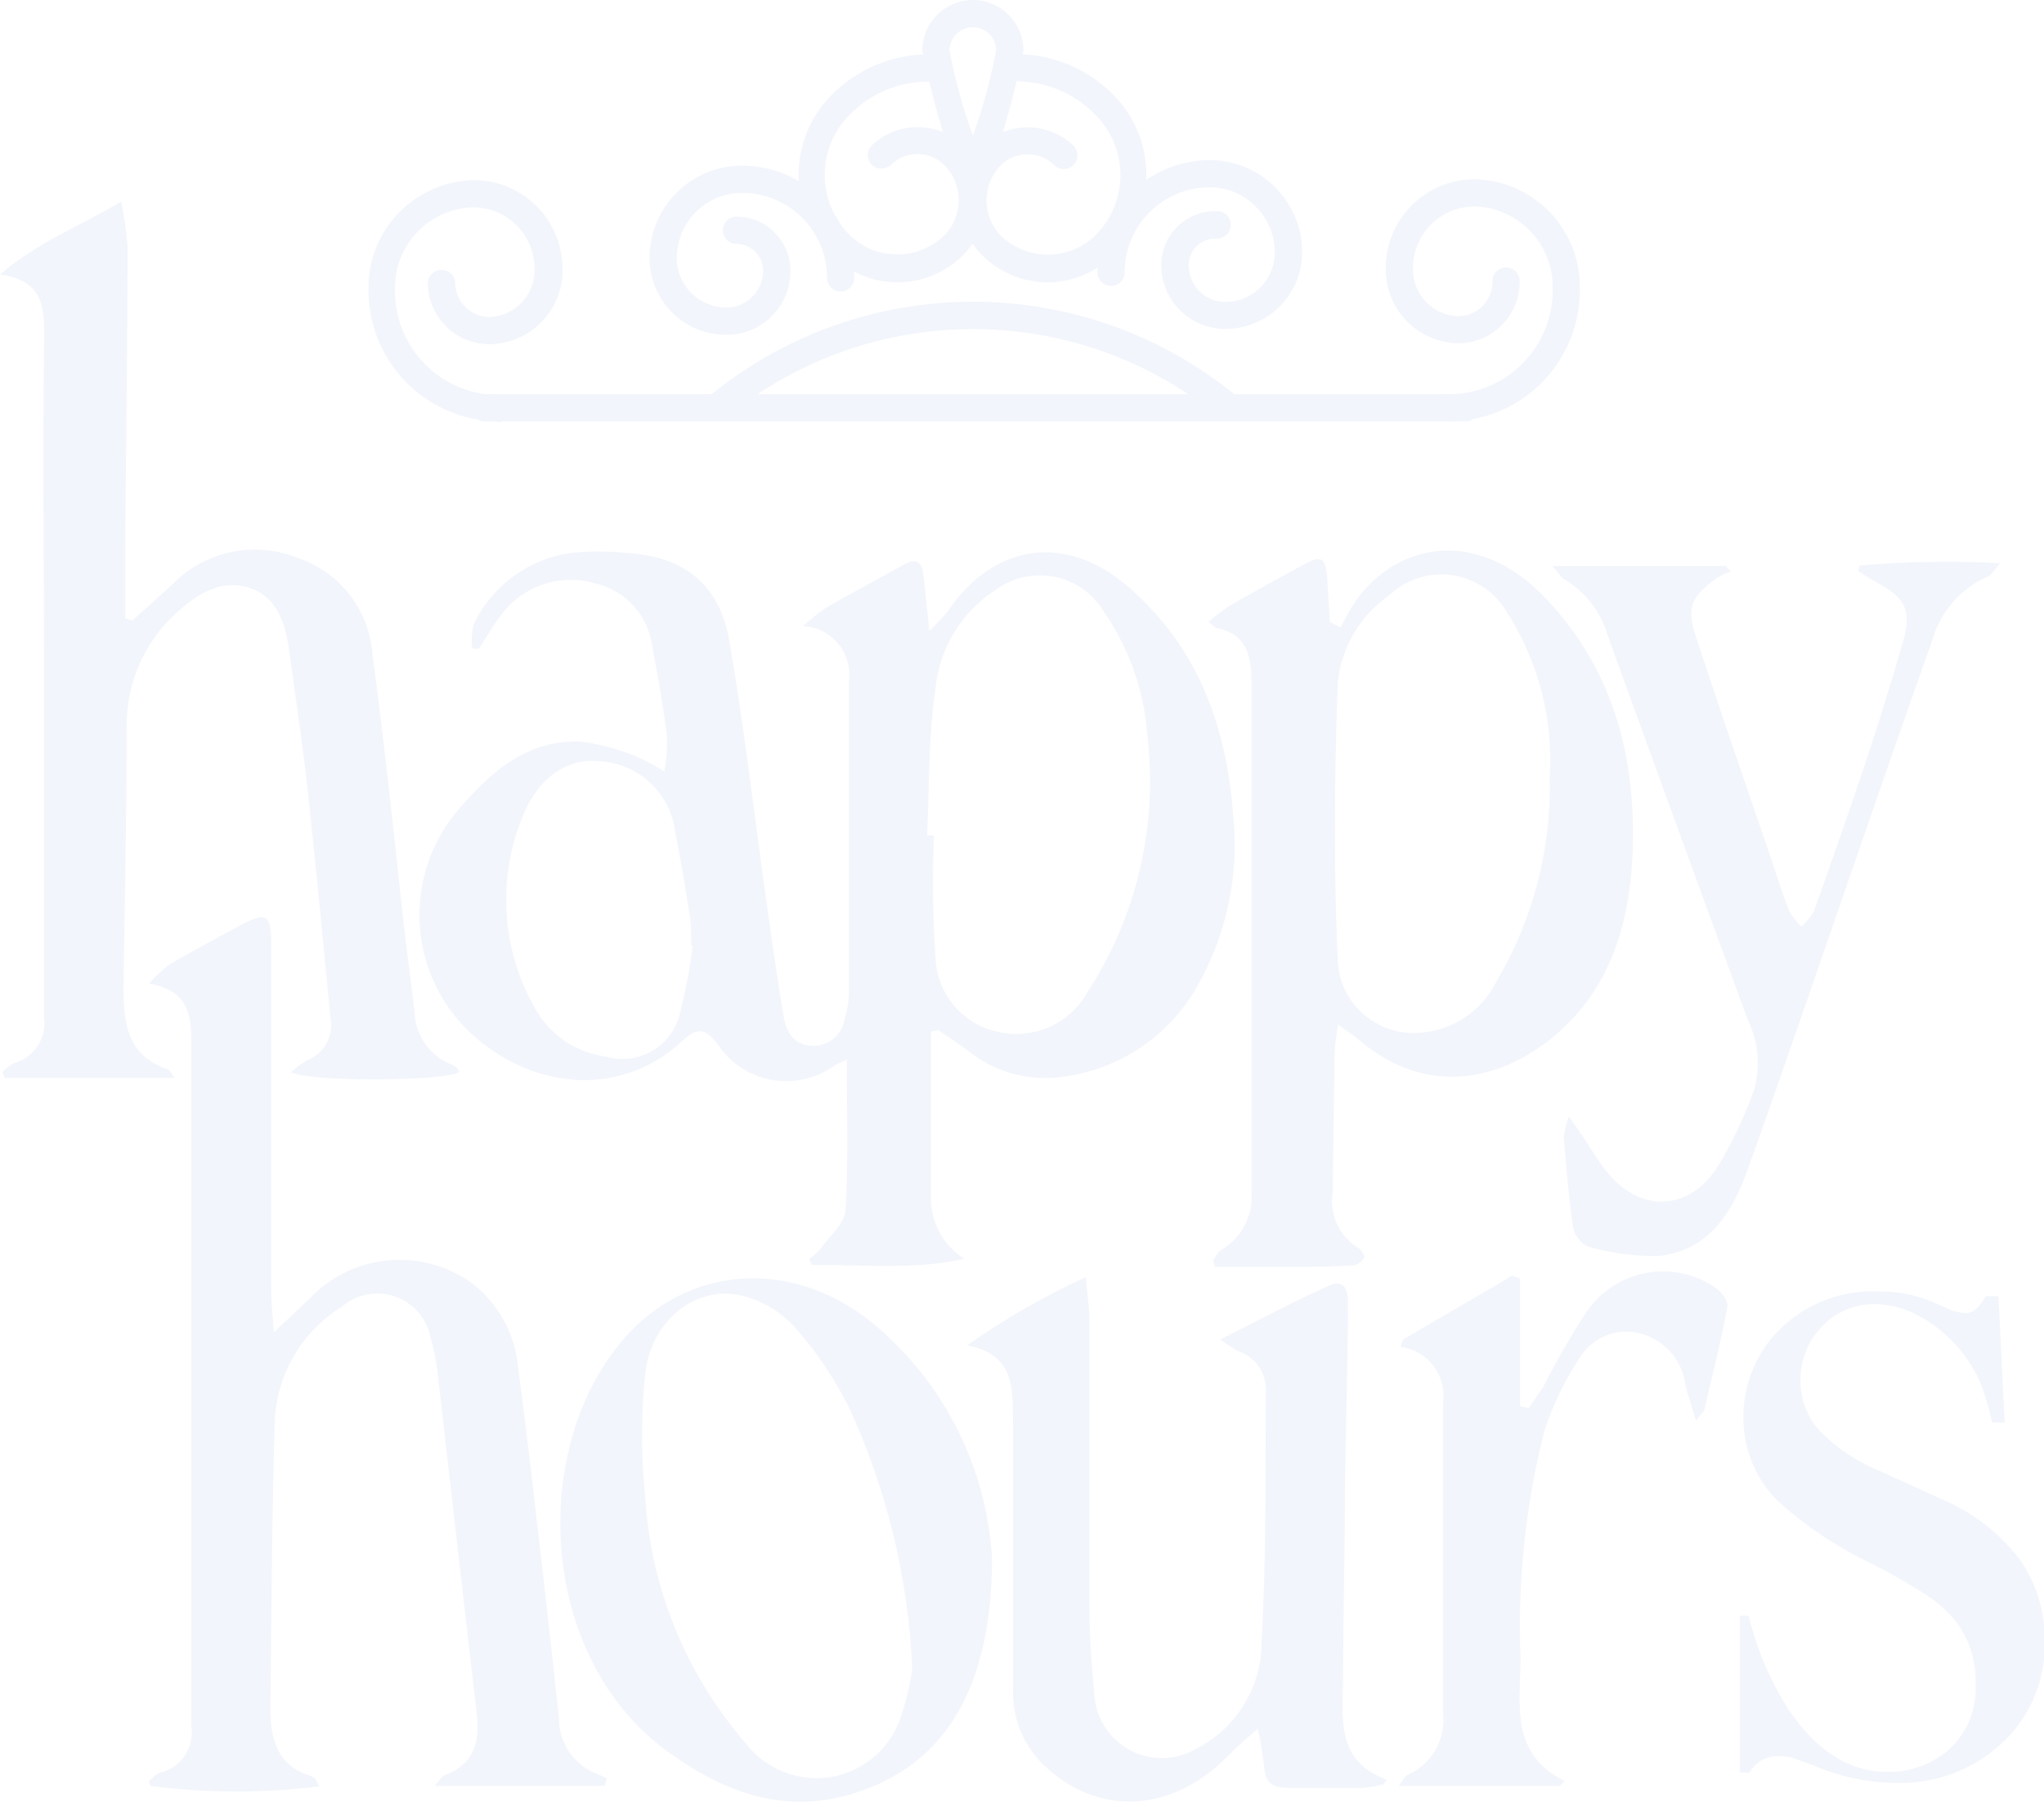
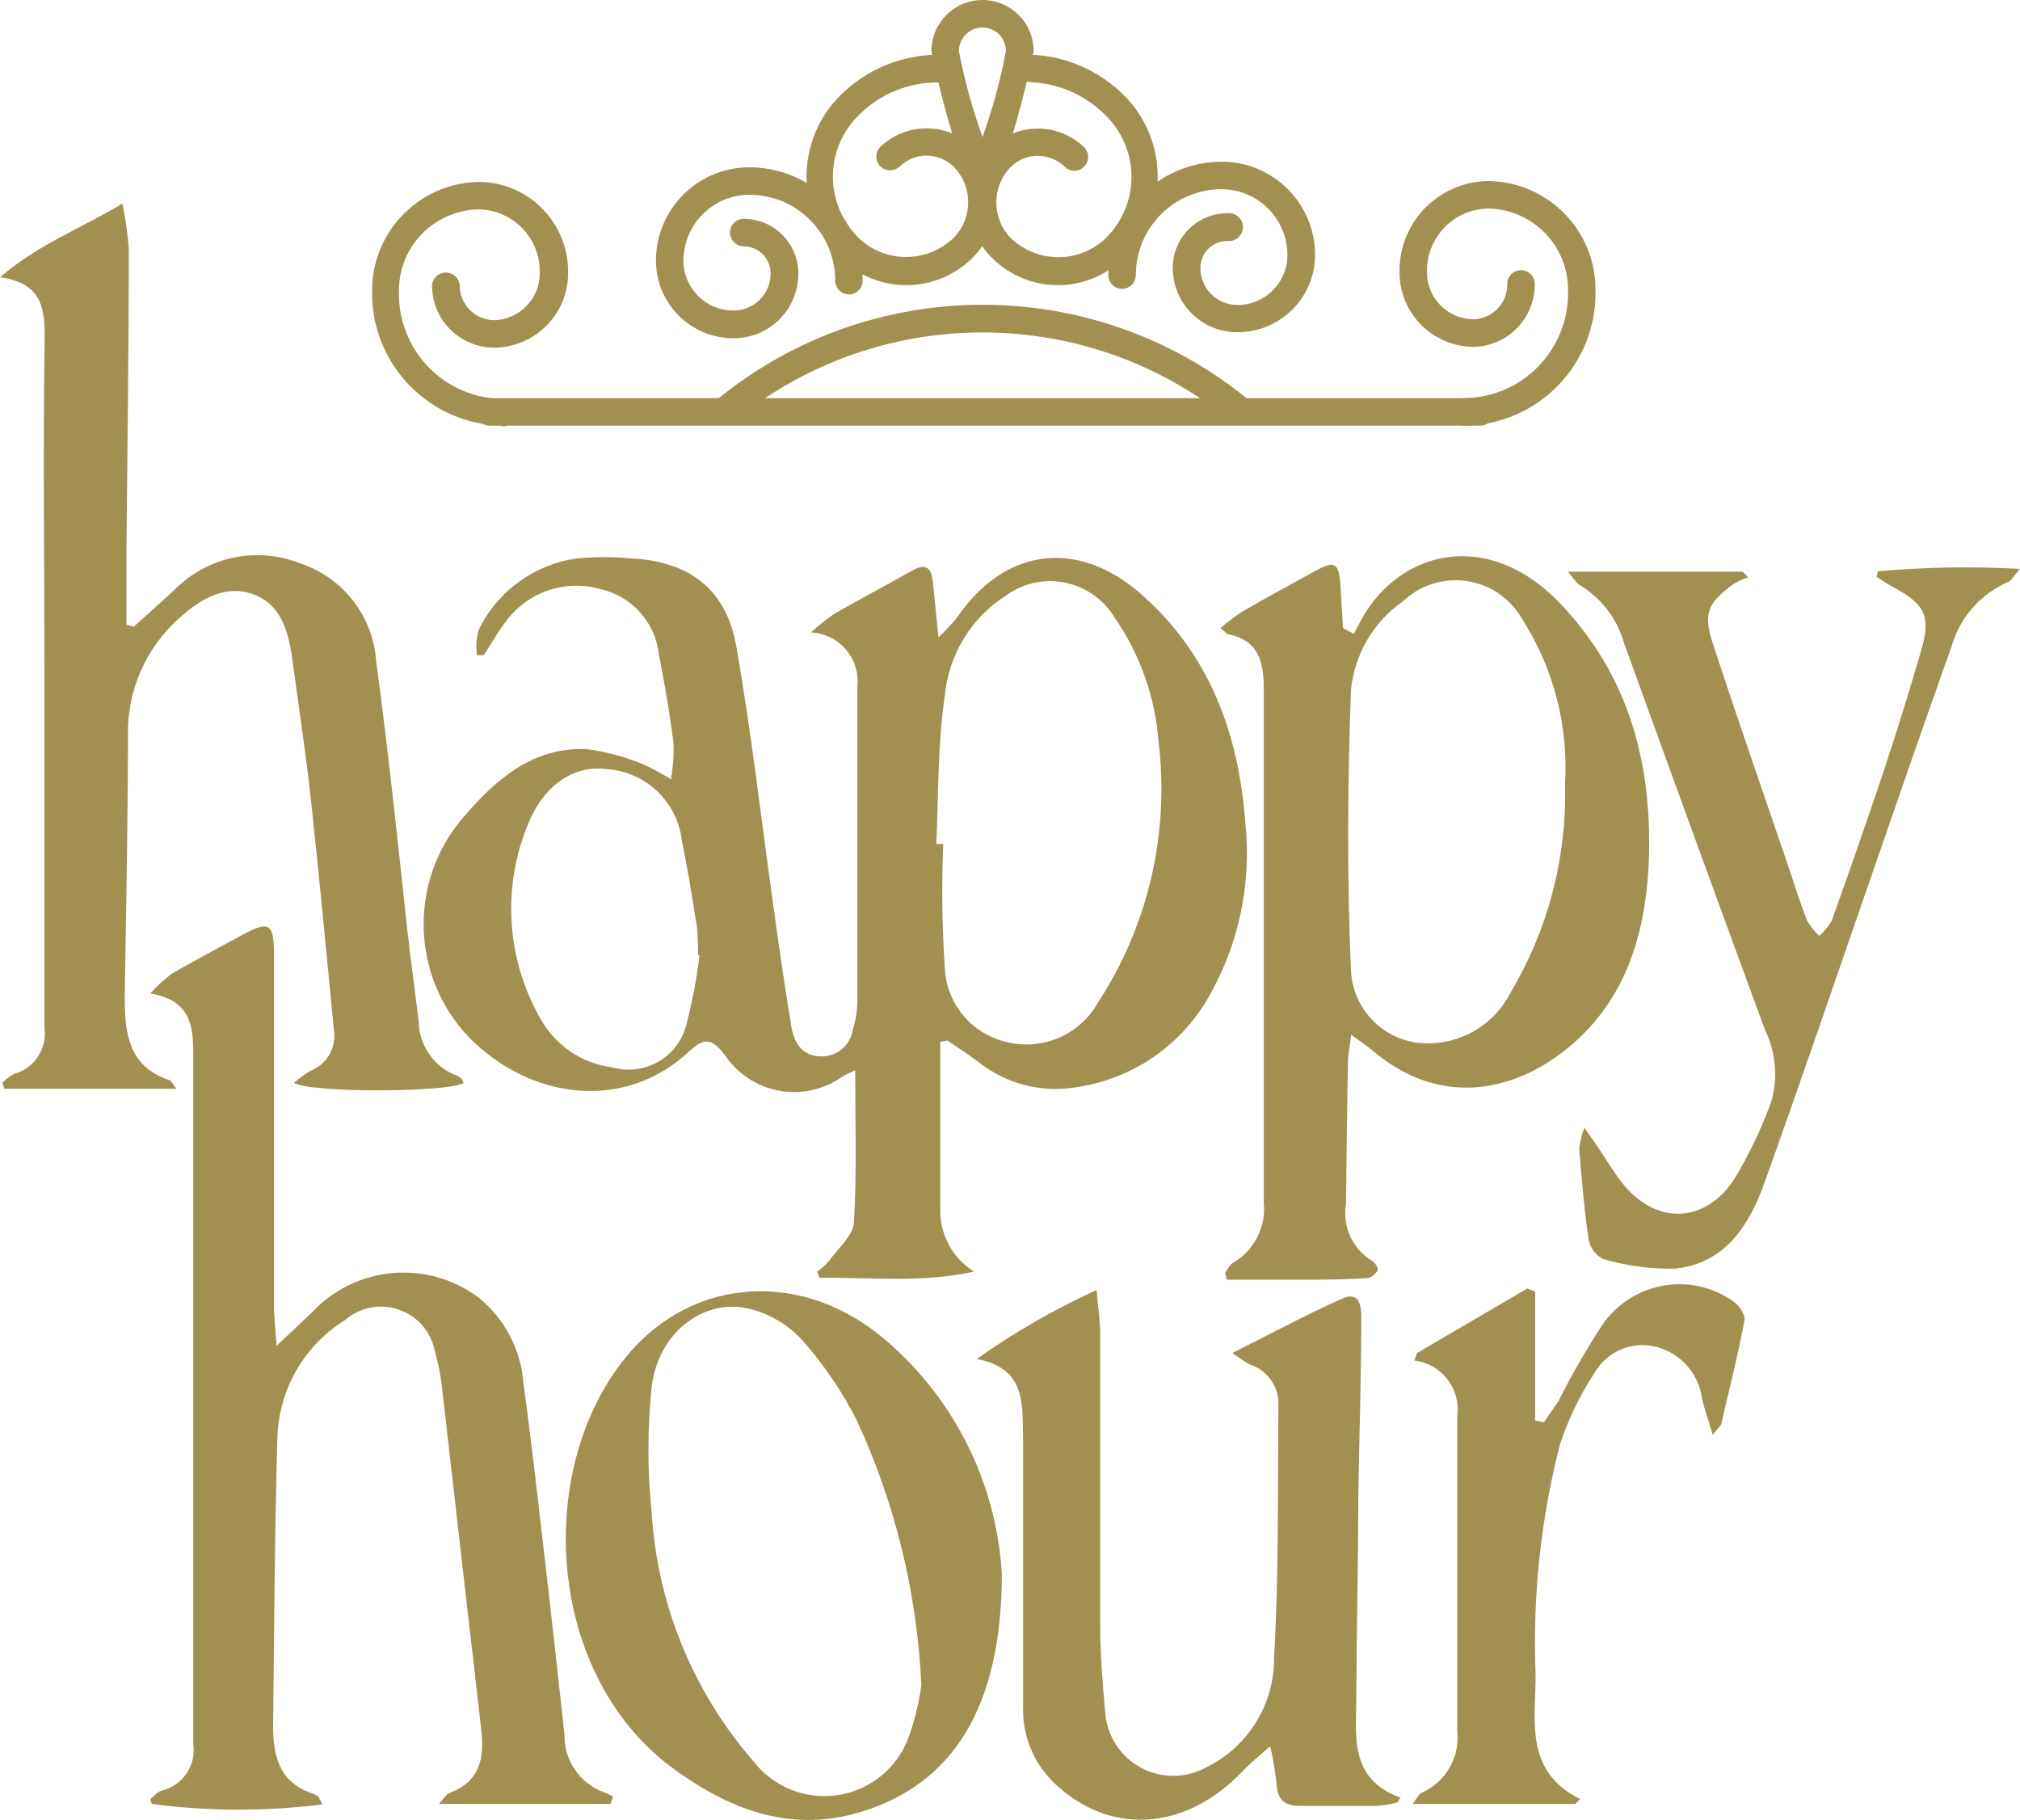
- <svg xmlns="http://www.w3.org/2000/svg" viewBox="0 0 96.14 84.74">
+ <svg xmlns="http://www.w3.org/2000/svg" viewBox="0 0 94.08 84.74">
  <defs>
-     <style>.cls-1{fill:#f2f5fb;}</style>
+     <style>.cls-1{fill:#a29051;}</style>
  </defs>
  <g id="Layer_2" data-name="Layer 2">
    <g id="Layer_1-2" data-name="Layer 1">
      <path class="cls-1" d="M45.36,59.21c-2.43.54-4.81.26-7.19.29l-.11-.28a3.49,3.49,0,0,0,.56-.52c.42-.58,1.11-1.16,1.15-1.77.14-2.32.06-4.66.06-7.09-.24.12-.43.19-.61.3a3.87,3.87,0,0,1-5.45-1c-.52-.67-.88-.92-1.63-.22-3.08,2.91-7.48,2.24-10.28-.6a7.62,7.62,0,0,1-.36-10.17c1.53-1.8,3.26-3.37,5.82-3.27a10.37,10.37,0,0,1,2.63.71,9.8,9.8,0,0,1,1.3.7,8.11,8.11,0,0,0,.12-1.69c-.18-1.4-.42-2.79-.69-4.17a3.5,3.5,0,0,0-2.72-3,4.06,4.06,0,0,0-4.33,1.42c-.41.51-.73,1.1-1.1,1.66l-.32,0a3,3,0,0,1,.08-1.17A6,6,0,0,1,26.89,26a13.8,13.8,0,0,1,2.49,0c2.74.14,4.45,1.43,4.92,4.13.71,4.07,1.17,8.18,1.75,12.27.25,1.81.51,3.62.81,5.42.13.75.5,1.35,1.37,1.37a1.46,1.46,0,0,0,1.49-1.25,4.5,4.5,0,0,0,.21-1.32c0-4.87,0-9.75,0-14.63a2.28,2.28,0,0,0-2.16-2.54,10.17,10.17,0,0,1,1.07-.86c1.2-.69,2.42-1.33,3.61-2,.67-.39.93-.17,1,.53s.15,1.5.26,2.56a11.08,11.08,0,0,0,.86-.92c2.18-3.21,5.54-3.7,8.49-1.17,3.26,2.81,4.63,6.55,4.94,10.72a13.45,13.45,0,0,1-1.78,8.24,8.49,8.49,0,0,1-6.12,4.08,5.76,5.76,0,0,1-4.53-1.18c-.48-.36-1-.7-1.45-1l-.33.07V51.8c0,1.54,0,3.08,0,4.62A3.35,3.35,0,0,0,45.36,59.21ZM43.61,39.3h.32A53.4,53.4,0,0,0,44,45a3.71,3.71,0,0,0,2.84,3.51,3.82,3.82,0,0,0,4.3-1.83,18.18,18.18,0,0,0,2.82-12.12,11.65,11.65,0,0,0-2.06-5.82,3.5,3.5,0,0,0-5.06-1A6.24,6.24,0,0,0,44,32.41C43.67,34.68,43.71,37,43.61,39.3Zm-11,5.18-.1,0c0-.58,0-1.16-.12-1.73-.18-1.2-.39-2.4-.63-3.59a3.78,3.78,0,0,0-3.54-3.35c-1.46-.18-2.85.7-3.6,2.5a10.3,10.3,0,0,0,.52,9.07,4.48,4.48,0,0,0,3.37,2.32A2.78,2.78,0,0,0,32,47.58,24.82,24.82,0,0,0,32.58,44.48Z" />
      <path class="cls-1" d="M8.21,50.7h-8l-.1-.28A2.17,2.17,0,0,1,.67,50a1.94,1.94,0,0,0,1.4-2.14c0-5.35,0-10.71,0-16.06S2,21,2.08,15.62c0-1.36-.2-2.45-2.08-2.71,1.81-1.55,3.73-2.25,5.7-3.43A15.53,15.53,0,0,1,6,11.58c0,4.65-.07,9.3-.11,14,0,1.17,0,2.34,0,3.51l.34.09c.63-.57,1.27-1.13,1.89-1.71A5.42,5.42,0,0,1,14,26.24a5.17,5.17,0,0,1,3.52,4.54c.56,4.16,1,8.34,1.45,12.51.16,1.43.36,2.86.53,4.29a2.74,2.74,0,0,0,1.79,2.51.63.63,0,0,1,.23.17.44.44,0,0,1,.07.17c-.67.43-7,.48-7.9,0a4.69,4.69,0,0,1,.75-.56,1.75,1.75,0,0,0,1.11-1.93c-.35-3.6-.69-7.21-1.08-10.8-.24-2.17-.57-4.32-.86-6.48-.18-1.29-.54-2.55-1.85-3s-2.45.25-3.44,1.15a7.1,7.1,0,0,0-2.36,5.39c0,4.07-.09,8.14-.15,12.21,0,1.7.16,3.23,2.06,3.88C7.91,50.26,8,50.37,8.21,50.7Z" />
      <path class="cls-1" d="M28.44,84h-8c.27-.29.35-.46.48-.51,1.48-.54,1.65-1.7,1.49-3q-.9-7.78-1.79-15.58a11.14,11.14,0,0,0-.37-2,2.55,2.55,0,0,0-4.18-1.44,6.65,6.65,0,0,0-3.15,5.46c-.13,4.49-.15,9-.2,13.47,0,1.41.32,2.63,1.86,3.12a.79.79,0,0,1,.25.15s.06.1.19.35A31.06,31.06,0,0,1,7.07,84L7,83.78c.17-.14.33-.35.52-.4A1.94,1.94,0,0,0,9,81.2c0-2.44,0-4.88,0-7.31,0-8.28,0-16.56,0-24.84,0-1.33-.15-2.47-2-2.79a7.45,7.45,0,0,1,1-.92c1.11-.64,2.24-1.24,3.37-1.85s1.37-.46,1.39.77c0,2.37,0,4.74,0,7.12,0,3.14,0,6.29,0,9.43,0,.53.07,1.06.12,1.86l1.64-1.55a5.83,5.83,0,0,1,7.78-.69,5.66,5.66,0,0,1,2.08,4c.38,2.73.68,5.47,1,8.21s.61,5.41.91,8.12a2.8,2.8,0,0,0,1.82,2.69,4.28,4.28,0,0,1,.44.2Z" />
      <path class="cls-1" d="M63.05,29.51l.36-.67c1.78-3.23,6-4.34,9.44-.54C76,31.71,77,35.87,76.78,40.4c-.19,3.16-1.06,6.08-3.57,8.24s-6,3-9.2.35c-.28-.25-.6-.45-1.08-.81-.06.53-.14.89-.15,1.25q-.06,3.32-.09,6.63a2.58,2.58,0,0,0,1.2,2.64c.14.08.32.35.28.43a.69.69,0,0,1-.46.38c-.8.06-1.6.07-2.4.08H57.14l-.08-.32c.12-.16.21-.38.37-.47A2.91,2.91,0,0,0,58.86,56q0-9.48,0-19c0-1.64,0-3.27,0-4.91,0-1.23-.21-2.24-1.61-2.55-.11,0-.2-.14-.41-.29a9.52,9.52,0,0,1,1-.76c1.14-.66,2.29-1.29,3.45-1.92.88-.48,1.07-.36,1.14.68l.12,2Zm9.84,7a12.8,12.8,0,0,0-2-7.69A3.56,3.56,0,0,0,65.34,28a5.72,5.72,0,0,0-2.42,4.13c-.16,4.34-.19,8.71,0,13.05a3.56,3.56,0,0,0,3.75,3.4,4.32,4.32,0,0,0,3.7-2.39A18,18,0,0,0,72.89,36.54Z" />
      <path class="cls-1" d="M57.4,63c1.85-.93,3.45-1.79,5.11-2.53.78-.35.9.29.89.9,0,2.82-.1,5.65-.14,8.47,0,3-.08,6.09-.09,9.14,0,1.83-.37,3.84,2.06,4.73l-.15.22a6.16,6.16,0,0,1-.94.16c-1.19,0-2.38,0-3.56,0-.8,0-1.08-.3-1.12-1a17.87,17.87,0,0,0-.3-1.78c-.44.39-.9.76-1.3,1.18-2.58,2.7-6,3-8.57.71a4.72,4.72,0,0,1-1.64-3.75q0-6,0-12V67.1c-.05-1.6.22-3.37-2.16-3.82a34.1,34.1,0,0,1,5.58-3.21c.07.79.17,1.41.17,2,0,4.49,0,9,0,13.48,0,1.37.1,2.75.23,4.12a3.18,3.18,0,0,0,4.74,2.61,5.63,5.63,0,0,0,3.13-5.08c.22-3.9.17-7.82.2-11.73a1.91,1.91,0,0,0-1.33-1.93A6.24,6.24,0,0,1,57.4,63Z" />
      <path class="cls-1" d="M46.66,73.29c0,6.2-2.29,9.76-6.5,11.06-3.19,1-6,0-8.6-1.85-6.14-4.3-6.72-14-2.43-19.28,3.1-3.84,8.4-4.16,12.3-.66A15.51,15.51,0,0,1,46.66,73.29Zm-3.75,5.18a32.91,32.91,0,0,0-3-12.32,17.92,17.92,0,0,0-2.52-3.72A5,5,0,0,0,35.12,61c-2.23-.68-4.47,1-4.77,3.59a28.5,28.5,0,0,0,0,5.84A19.46,19.46,0,0,0,35.08,82a4.18,4.18,0,0,0,7.26-1.16A12.09,12.09,0,0,0,42.91,78.47Z" />
      <path class="cls-1" d="M87.46,26.6a46.49,46.49,0,0,1,6.62-.11c-.33.37-.42.57-.57.62a4.65,4.65,0,0,0-2.62,3c-1.25,3.5-2.46,7-3.68,10.53-1.66,4.79-3.29,9.58-5,14.35-.71,2-1.8,3.81-4.15,4.08a11,11,0,0,1-3.38-.44,1.27,1.27,0,0,1-.69-.91c-.21-1.4-.32-2.8-.44-4.21a4,4,0,0,1,.24-1l.65.93c.35.53.68,1.08,1.07,1.59,1.54,2,3.87,2,5.26-.12a20.17,20.17,0,0,0,1.73-3.63A4.64,4.64,0,0,0,82.22,48q-3.31-9-6.59-18.08a4.61,4.61,0,0,0-2.06-2.68c-.15-.08-.24-.26-.55-.62h8.14l.26.26a3.34,3.34,0,0,0-.69.32c-1.23.91-1.42,1.37-.93,2.85,1.13,3.44,2.32,6.86,3.49,10.29.28.85.55,1.71.88,2.54a3.31,3.31,0,0,0,.56.7,3.08,3.08,0,0,0,.58-.7c.83-2.33,1.65-4.66,2.43-7,.62-1.85,1.19-3.72,1.74-5.6.46-1.55.17-2.15-1.22-2.89-.3-.16-.57-.35-.86-.53Z" />
      <path class="cls-1" d="M73.37,84H65.79c.2-.26.28-.46.42-.52a2.81,2.81,0,0,0,1.66-2.9c0-4.87,0-9.75,0-14.63a2.3,2.3,0,0,0-2-2.6L66,63l5.13-3,.37.14v6l.41.09c.22-.34.47-.68.68-1a36.26,36.26,0,0,1,2-3.48,4.35,4.35,0,0,1,6.13-1.16c.26.18.58.62.53.88-.3,1.6-.7,3.19-1.07,4.77,0,.14-.17.25-.41.58-.2-.69-.38-1.18-.5-1.69a2.86,2.86,0,0,0-2.08-2.4,2.57,2.57,0,0,0-2.92,1.19,14,14,0,0,0-1.62,3.35A37.2,37.2,0,0,0,71.52,78c0,2.12-.54,4.47,2.07,5.77Z" />
-       <path class="cls-1" d="M81.83,83.36V76h.42a14.62,14.62,0,0,0,1.83,4.34q2,3,4.69,3a4.31,4.31,0,0,0,2.84-1,3.84,3.84,0,0,0,1.31-3.11A4.59,4.59,0,0,0,92,76.27a5.91,5.91,0,0,0-1.32-1.2A28.18,28.18,0,0,0,88,73.53a18.3,18.3,0,0,1-4.38-2.93A5.49,5.49,0,0,1,82,66.73a5.78,5.78,0,0,1,1.57-4.06,6.23,6.23,0,0,1,4.79-1.93,6.56,6.56,0,0,1,2.48.47l.89.39a2,2,0,0,0,.73.16c.33,0,.65-.26.94-.79H94l.29,5.94H93.7a11.42,11.42,0,0,0-.61-2,6.65,6.65,0,0,0-2.8-3,4.46,4.46,0,0,0-2.11-.57,3.35,3.35,0,0,0-2.49,1.06,3.59,3.59,0,0,0-1,2.6,3.41,3.41,0,0,0,.92,2.32,8.34,8.34,0,0,0,2.86,1.89l2.76,1.26a9.09,9.09,0,0,1,3.71,2.8,6.46,6.46,0,0,1,1.23,3.94,6.26,6.26,0,0,1-1.78,4.56,7,7,0,0,1-5.23,2.09,9.89,9.89,0,0,1-3.51-.68c-.76-.3-1.23-.47-1.38-.51a2.06,2.06,0,0,0-.6-.07,1.51,1.51,0,0,0-1.39.79Z" />
      <path class="cls-1" d="M34.16,15.41a3.28,3.28,0,0,1-3.27-3.27,4,4,0,0,1,4-4,4.94,4.94,0,0,1,4.94,4.94.3.3,0,0,1-.3.3.31.31,0,0,1-.31-.3A4.34,4.34,0,0,0,34.9,8.73a3.41,3.41,0,0,0-3.4,3.41,2.66,2.66,0,0,0,2.66,2.66,2.07,2.07,0,0,0,2.07-2.07,1.59,1.59,0,0,0-1.59-1.59.31.31,0,1,1,0-.61,2.21,2.21,0,0,1,2.2,2.2A2.68,2.68,0,0,1,34.16,15.41Z" />
      <path class="cls-1" d="M34.16,15.75a3.61,3.61,0,0,1-3.61-3.61A4.35,4.35,0,0,1,34.9,7.79a5.29,5.29,0,0,1,5.28,5.28.64.64,0,0,1-1.28,0,4,4,0,0,0-4-4,3.08,3.08,0,0,0-3.07,3.07,2.33,2.33,0,0,0,2.33,2.32,1.72,1.72,0,0,0,1.73-1.73,1.26,1.26,0,0,0-1.25-1.26.64.64,0,1,1,0-1.28,2.54,2.54,0,0,1,2.54,2.54A3,3,0,0,1,34.16,15.75Z" />
      <path class="cls-1" d="M42.23,12.94a4,4,0,0,1-2.87-1.19,5,5,0,0,1,0-7.06,6.09,6.09,0,0,1,4.36-1.81.31.31,0,1,1,0,.61,5.53,5.53,0,0,0-3.93,1.63,4.37,4.37,0,0,0,0,6.2,3.45,3.45,0,0,0,4.88,0,2.69,2.69,0,0,0,0-3.81,2.1,2.1,0,0,0-1.49-.62,2.07,2.07,0,0,0-1.48.62.3.3,0,1,1-.43-.43,2.69,2.69,0,0,1,3.83,0,3.3,3.3,0,0,1,0,4.67A4,4,0,0,1,42.23,12.94Z" />
      <path class="cls-1" d="M42.23,13.28A4.38,4.38,0,0,1,39.12,12a5.34,5.34,0,0,1,0-7.54,6.46,6.46,0,0,1,4.6-1.91.65.65,0,0,1,0,1.29A5.16,5.16,0,0,0,40,5.36a4,4,0,0,0,0,5.73,3.2,3.2,0,0,0,4.4,0,2.34,2.34,0,0,0,.69-1.67,2.3,2.3,0,0,0-.69-1.67,1.79,1.79,0,0,0-2.49,0,.67.67,0,0,1-.91,0,.65.65,0,0,1,0-.91,3.12,3.12,0,0,1,4.31,0,3.66,3.66,0,0,1,0,5.15A4.38,4.38,0,0,1,42.23,13.28Z" />
      <path class="cls-1" d="M57.62,15.13a2.68,2.68,0,0,1-2.68-2.68,2.21,2.21,0,0,1,2.2-2.2.31.31,0,1,1,0,.61,1.59,1.59,0,0,0-1.59,1.59,2.07,2.07,0,0,0,2.07,2.07,2.66,2.66,0,0,0,2.66-2.66,3.41,3.41,0,0,0-3.4-3.41,4.35,4.35,0,0,0-4.34,4.34.3.3,0,0,1-.6,0,4.94,4.94,0,0,1,4.94-4.94,4,4,0,0,1,4,4A3.28,3.28,0,0,1,57.62,15.13Z" />
      <path class="cls-1" d="M57.62,15.47a3,3,0,0,1-3-3,2.54,2.54,0,0,1,2.54-2.54.65.65,0,1,1,0,1.29,1.25,1.25,0,0,0-1.25,1.25,1.72,1.72,0,0,0,1.73,1.73,2.32,2.32,0,0,0,2.32-2.32,3.07,3.07,0,0,0-3.06-3.07,4,4,0,0,0-4,4,.64.64,0,0,1-1.28,0,5.29,5.29,0,0,1,5.28-5.28,4.35,4.35,0,0,1,4.35,4.35A3.61,3.61,0,0,1,57.62,15.47Z" />
      <path class="cls-1" d="M49.29,12.94a4,4,0,0,1-2.87-1.19,3.3,3.3,0,0,1,0-4.67,2.69,2.69,0,0,1,3.83,0,.3.3,0,0,1-.43.43,2.07,2.07,0,0,0-1.48-.62,2.1,2.1,0,0,0-1.49.62,2.7,2.7,0,0,0,0,3.81,3.45,3.45,0,0,0,4.88,0,4.37,4.37,0,0,0,0-6.2A5.49,5.49,0,0,0,48.05,3.5a.3.3,0,0,1-.29-.32.3.3,0,0,1,.32-.29,6.15,6.15,0,0,1,4.08,1.8,5,5,0,0,1,0,7.06A4,4,0,0,1,49.29,12.94Z" />
      <path class="cls-1" d="M49.29,13.28A4.36,4.36,0,0,1,46.19,12a3.63,3.63,0,0,1,0-5.15,3.11,3.11,0,0,1,4.3,0,.64.64,0,0,1-.91.91,1.79,1.79,0,0,0-2.49,0,2.37,2.37,0,0,0,0,3.34,3.2,3.2,0,0,0,4.4,0,4,4,0,0,0,0-5.73A5.18,5.18,0,0,0,48,3.83a.64.64,0,1,1,.07-1.28,6.47,6.47,0,0,1,4.29,1.9,5.34,5.34,0,0,1,0,7.54A4.36,4.36,0,0,1,49.29,13.28Z" />
      <path class="cls-1" d="M33.74,19.45a.31.31,0,0,1-.23-.11.3.3,0,0,1,0-.43,19.21,19.21,0,0,1,24.42,0,.31.31,0,0,1,.05.43.3.3,0,0,1-.43,0,18.61,18.61,0,0,0-23.65,0A.31.31,0,0,1,33.74,19.45Z" />
      <path class="cls-1" d="M33.74,19.79a.64.64,0,0,1-.4-1.14,19.54,19.54,0,0,1,24.85,0,.66.66,0,0,1,.23.43.63.63,0,0,1-.58.7.63.63,0,0,1-.47-.14,18.28,18.28,0,0,0-23.22,0A.66.66,0,0,1,33.74,19.79Z" />
      <path class="cls-1" d="M23.42,19.48a5.84,5.84,0,0,1-5.76-5.9A4.74,4.74,0,0,1,22.33,8.8a3.85,3.85,0,0,1,3.79,3.89A3.14,3.14,0,0,1,23,15.86a2.58,2.58,0,0,1-2.54-2.6.31.31,0,0,1,.61,0,2,2,0,0,0,1.93,2,2.52,2.52,0,0,0,2.48-2.56,3.24,3.24,0,0,0-3.18-3.28,4.12,4.12,0,0,0-4.06,4.17,5.23,5.23,0,0,0,5.15,5.3.3.3,0,1,1,0,.6Z" />
      <path class="cls-1" d="M23.42,19.82a6.17,6.17,0,0,1-6.09-6.24,5.06,5.06,0,0,1,5-5.11,4.18,4.18,0,0,1,4.13,4.22A3.47,3.47,0,0,1,23,16.19a2.9,2.9,0,0,1-2.88-2.93.65.65,0,0,1,1.29,0A1.62,1.62,0,0,0,23,14.91a2.19,2.19,0,0,0,2.14-2.22,2.89,2.89,0,0,0-2.84-2.94,3.78,3.78,0,0,0-3.72,3.83,4.89,4.89,0,0,0,4.81,5,.64.64,0,1,1,0,1.28Z" />
      <path class="cls-1" d="M68.22,19.48a.3.3,0,1,1,0-.6,5.23,5.23,0,0,0,5.14-5.3,4.12,4.12,0,0,0-4-4.17,3.24,3.24,0,0,0-3.19,3.28,2.53,2.53,0,0,0,2.49,2.56,2,2,0,0,0,1.93-2,.29.29,0,0,1,.3-.3.3.3,0,0,1,.31.3,2.58,2.58,0,0,1-2.54,2.6,3.13,3.13,0,0,1-3.09-3.17A3.85,3.85,0,0,1,69.31,8.8,4.73,4.73,0,0,1,74,13.58,5.83,5.83,0,0,1,68.22,19.48Z" />
      <path class="cls-1" d="M68.22,19.82a.64.64,0,0,1,0-1.28,4.89,4.89,0,0,0,4.81-5,3.78,3.78,0,0,0-3.72-3.83,2.9,2.9,0,0,0-2.85,2.94,2.19,2.19,0,0,0,2.15,2.22,1.62,1.62,0,0,0,1.59-1.65.64.64,0,0,1,.64-.64.64.64,0,0,1,.64.64,2.9,2.9,0,0,1-2.87,2.93,3.47,3.47,0,0,1-3.43-3.5,4.18,4.18,0,0,1,4.13-4.22,5.06,5.06,0,0,1,5,5.11A6.17,6.17,0,0,1,68.22,19.82Z" />
      <path class="cls-1" d="M69,19.48H22.75c-.07,0-.12-.13-.12-.3s.05-.3.12-.3H69c.06,0,.12.13.12.3S69.07,19.48,69,19.48Z" />
      <path class="cls-1" d="M69,19.82H22.75c-.27,0-.46-.26-.46-.64s.19-.64.46-.64H69c.27,0,.46.26.46.64S69.28,19.82,69,19.82Z" />
      <path class="cls-1" d="M45.76,9.37l-.29-.84a46,46,0,0,1-1.75-6.15,2,2,0,0,1,4.08,0,46,46,0,0,1-1.75,6.15Zm0-8.42a1.43,1.43,0,0,0-1.43,1.43,34.64,34.64,0,0,0,1.43,5.09,34.64,34.64,0,0,0,1.43-5.09A1.43,1.43,0,0,0,45.76,1Z" />
      <path class="cls-1" d="M45.76,10.42l-.61-1.78a44.54,44.54,0,0,1-1.77-6.26,2.38,2.38,0,0,1,4.76,0,44.54,44.54,0,0,1-1.77,6.26Zm0-9.14a1.1,1.1,0,0,0-1.1,1.1,26.56,26.56,0,0,0,1.1,4,26,26,0,0,0,1.09-4A1.09,1.09,0,0,0,45.76,1.28Z" />
    </g>
  </g>
</svg>
